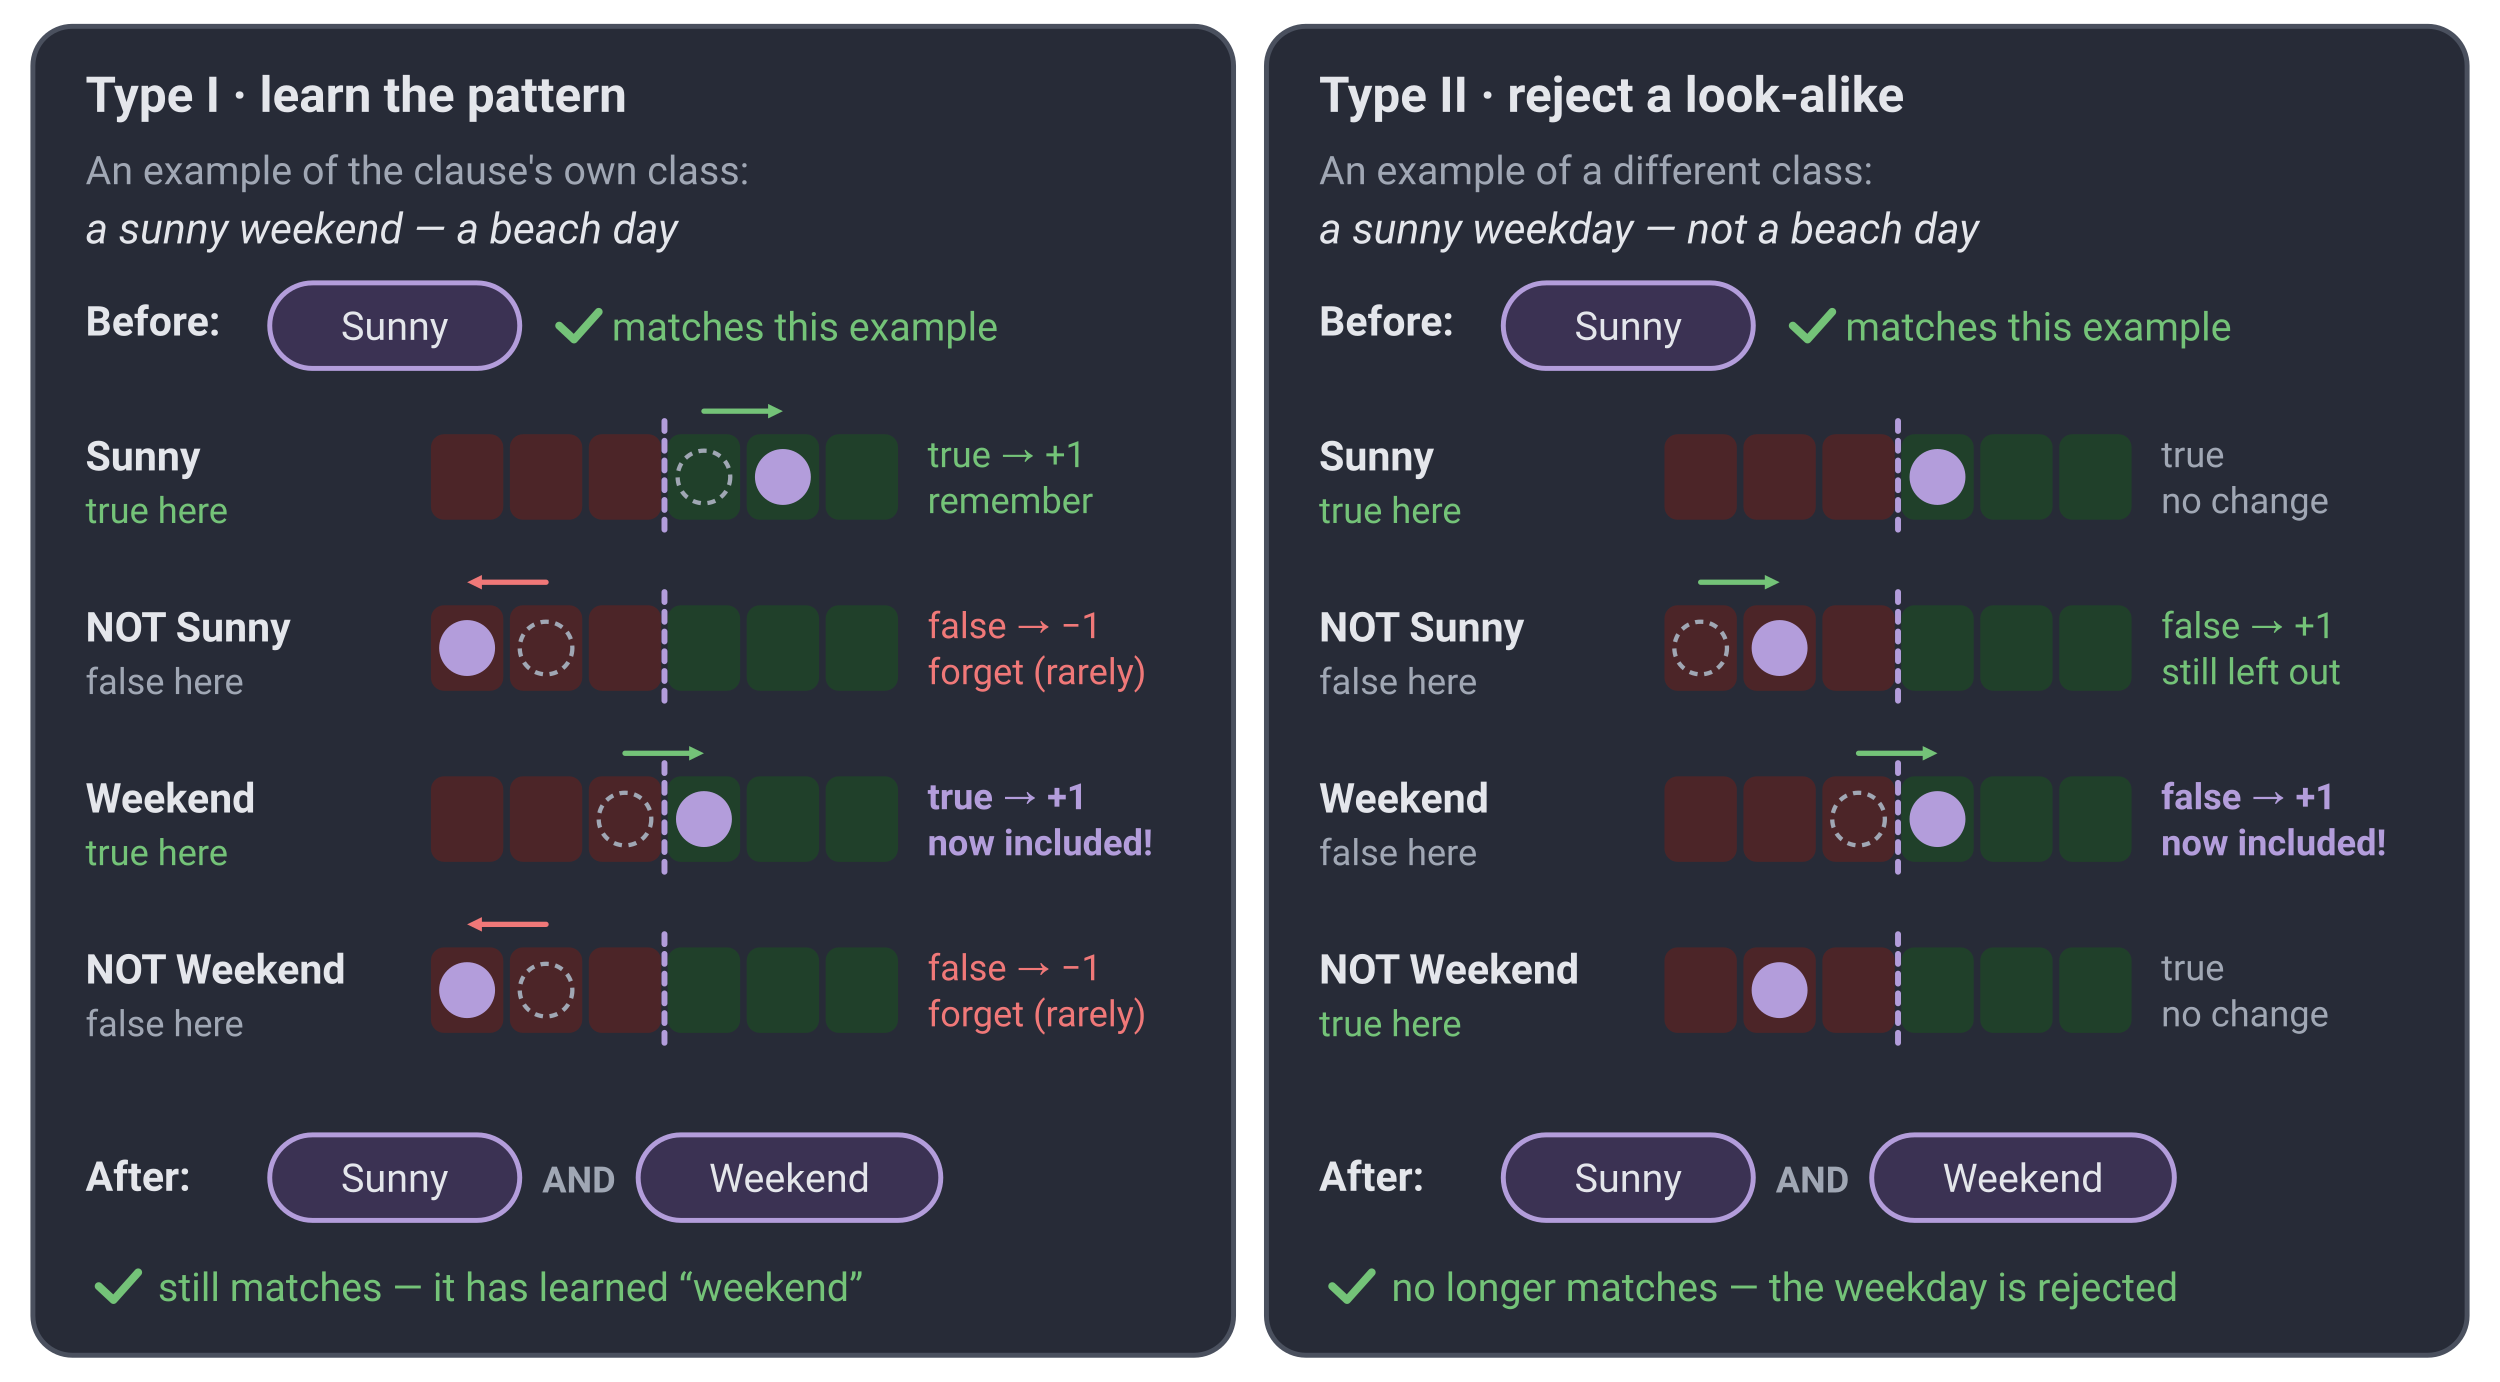
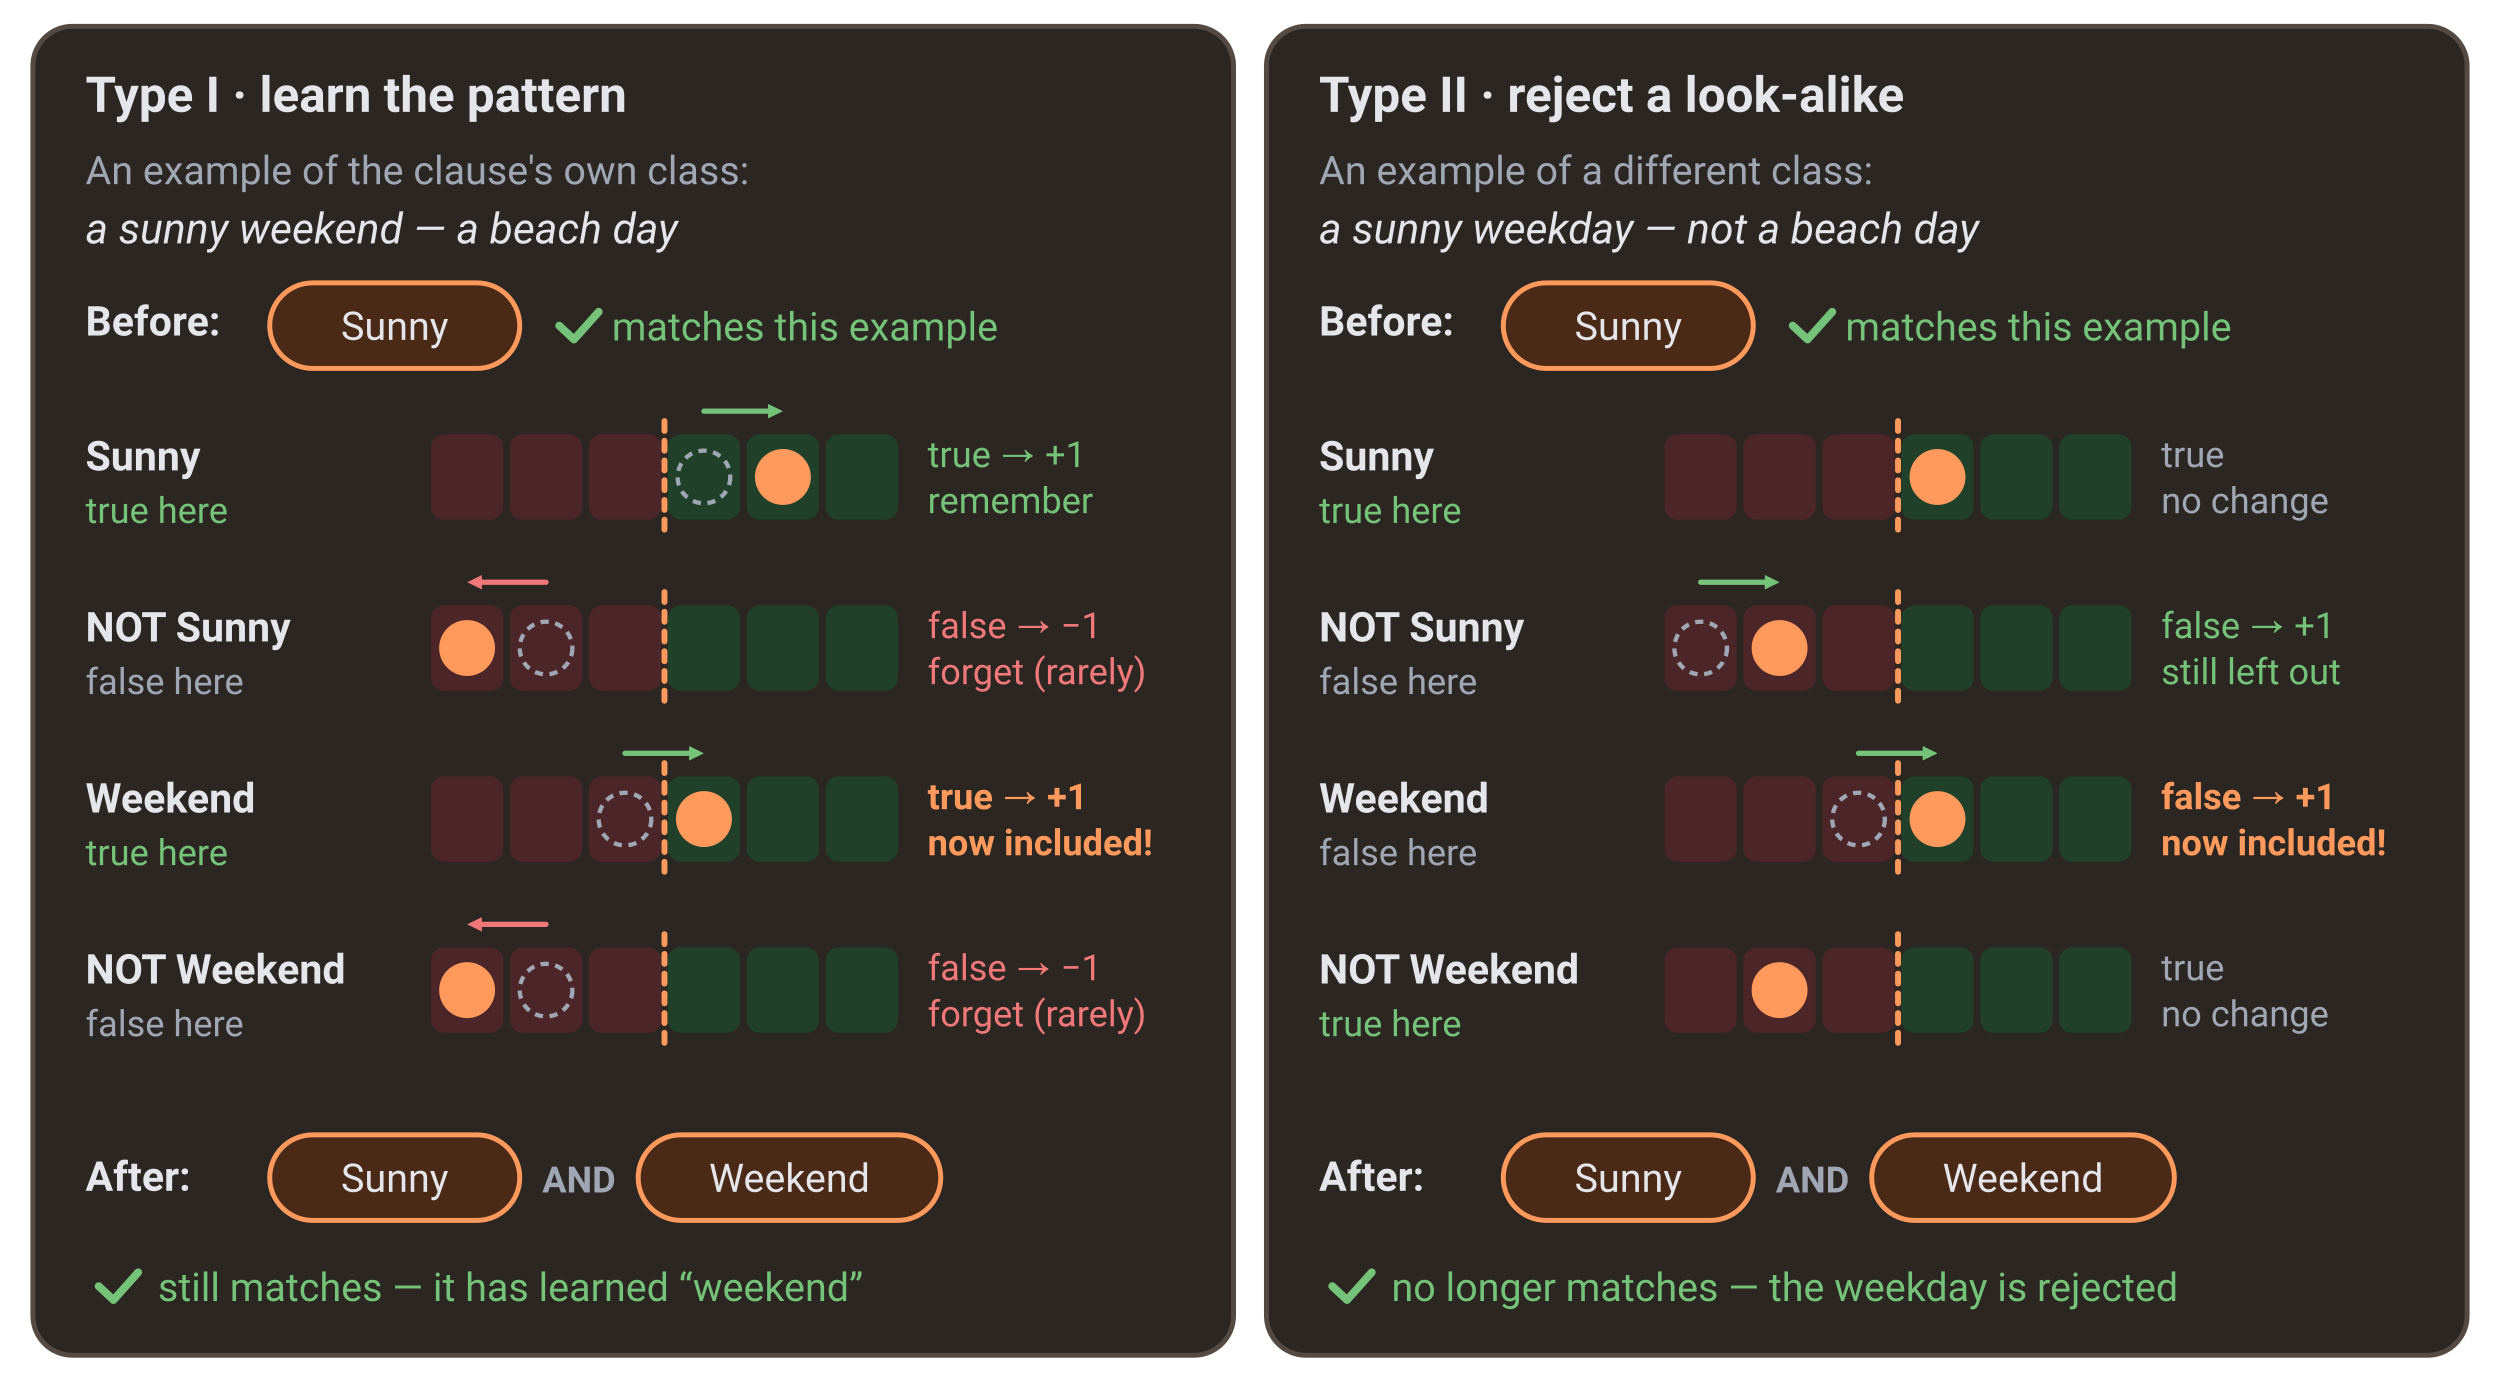
<svg xmlns="http://www.w3.org/2000/svg" viewBox="0 0 760 420" width="760" height="420" role="img" font-family="Roboto, 'Helvetica Neue', Helvetica, Arial, sans-serif">
  <style>@keyframes k1{0.000%{transform:translate(-24.0px,0.0px)} 22.000%{transform:translate(-24.0px,0.0px)} 30.000%{transform:translate(0.0px,0.0px)} 96.000%{transform:translate(0.0px,0.0px)} 100.000%{transform:translate(-24.0px,0.0px)}}
.k1{animation:k1 9s ease-in-out infinite}
@keyframes k2{0.000%{transform:translate(24.0px,0.0px)} 22.000%{transform:translate(24.0px,0.0px)} 30.000%{transform:translate(0.0px,0.0px)} 96.000%{transform:translate(0.0px,0.0px)} 100.000%{transform:translate(24.0px,0.0px)}}
.k2{animation:k2 9s ease-in-out infinite}
@keyframes k3{0.000%{transform:translate(-24.0px,0.0px)} 22.000%{transform:translate(-24.0px,0.0px)} 30.000%{transform:translate(0.0px,0.0px)} 96.000%{transform:translate(0.0px,0.0px)} 100.000%{transform:translate(-24.0px,0.0px)}}
.k3{animation:k3 9s ease-in-out infinite}
@keyframes k4{0.000%{transform:translate(24.0px,0.0px)} 22.000%{transform:translate(24.0px,0.0px)} 30.000%{transform:translate(0.0px,0.0px)} 96.000%{transform:translate(0.0px,0.0px)} 100.000%{transform:translate(24.0px,0.0px)}}
.k4{animation:k4 9s ease-in-out infinite}
@keyframes k5{0.000%{opacity:0} 41.990%{opacity:0} 42.000%{opacity:1} 95.990%{opacity:1} 96.000%{opacity:0} 100.000%{opacity:0}}
.k5{animation:k5 9s linear infinite}
@keyframes k6{0.000%{transform:translate(0.0px,0.0px)} 22.000%{transform:translate(0.0px,0.0px)} 30.000%{transform:translate(0.0px,0.0px)} 96.000%{transform:translate(0.0px,0.0px)} 100.000%{transform:translate(0.0px,0.0px)}}
.k6{animation:k6 9s ease-in-out infinite}
@keyframes k7{0.000%{transform:translate(-24.0px,0.0px)} 22.000%{transform:translate(-24.0px,0.0px)} 30.000%{transform:translate(0.0px,0.0px)} 96.000%{transform:translate(0.0px,0.0px)} 100.000%{transform:translate(-24.0px,0.0px)}}
.k7{animation:k7 9s ease-in-out infinite}
@keyframes k8{0.000%{transform:translate(-24.0px,0.0px)} 22.000%{transform:translate(-24.0px,0.0px)} 30.000%{transform:translate(0.0px,0.0px)} 96.000%{transform:translate(0.0px,0.0px)} 100.000%{transform:translate(-24.0px,0.0px)}}
.k8{animation:k8 9s ease-in-out infinite}
@keyframes k9{0.000%{transform:translate(0.0px,0.0px)} 22.000%{transform:translate(0.0px,0.0px)} 30.000%{transform:translate(0.0px,0.0px)} 96.000%{transform:translate(0.0px,0.0px)} 100.000%{transform:translate(0.0px,0.0px)}}
.k9{animation:k9 9s ease-in-out infinite}
@keyframes k10{0.000%{opacity:0} 41.990%{opacity:0} 42.000%{opacity:1} 95.990%{opacity:1} 96.000%{opacity:0} 100.000%{opacity:0}}
.k10{animation:k10 9s linear infinite}
@media (prefers-reduced-motion: reduce){.anim{animation:none!important}}</style>
-   <rect x="10" y="8" width="365" height="404" rx="12" fill="#272b37" stroke="#4a505e" stroke-width="1.5" />
+   <rect x="10" y="8" width="365" height="404" rx="12" fill="#2b2622" stroke="#544a42" stroke-width="1.5" />
  <text x="26" y="34" font-size="15" fill="#e4e6eb" text-anchor="start" font-weight="bold">Type I  ·  learn the pattern</text>
  <text x="26" y="56" font-size="12" fill="#a0a7b4" text-anchor="start" font-weight="normal">An example of the clause's own class:</text>
  <text x="26" y="74" font-size="13" fill="#e4e6eb" text-anchor="start" font-weight="normal" font-style="italic">a sunny weekend — a beach day</text>
  <text x="26" y="102" font-size="12.5" fill="#e4e6eb" text-anchor="start" font-weight="bold">Before:</text>
-   <rect x="82" y="86" width="76" height="26" rx="13" fill="#3b3253" stroke="#b39ddb" stroke-width="1.5" />
+   <rect x="82" y="86" width="76" height="26" rx="13" fill="#4a2a17" stroke="#ff9a5c" stroke-width="1.5" />
  <text x="120" y="103.32" font-size="12" fill="#e4e6eb" text-anchor="middle" font-weight="normal">Sunny</text>
  <polyline points="170.0,99.0 174.5,103.2 182.0,94.8" fill="none" stroke="#74c378" stroke-width="2.4" stroke-linecap="round" stroke-linejoin="round" />
  <text x="186" y="103.5" font-size="12" fill="#74c378" text-anchor="start" font-weight="normal">matches this example</text>
  <text x="26" y="143" font-size="12.5" fill="#e4e6eb" text-anchor="start" font-weight="bold">Sunny</text>
  <text x="26" y="159" font-size="11" fill="#74c378" text-anchor="start" font-weight="normal">true here</text>
  <rect x="131" y="132" width="22" height="26" rx="4" fill="#4c2528" stroke="none" stroke-width="1.5" />
  <rect x="155" y="132" width="22" height="26" rx="4" fill="#4c2528" stroke="none" stroke-width="1.5" />
  <rect x="179" y="132" width="22" height="26" rx="4" fill="#4c2528" stroke="none" stroke-width="1.5" />
  <rect x="203" y="132" width="22" height="26" rx="4" fill="#20402a" stroke="none" stroke-width="1.5" />
  <rect x="227" y="132" width="22" height="26" rx="4" fill="#20402a" stroke="none" stroke-width="1.5" />
  <rect x="251" y="132" width="22" height="26" rx="4" fill="#20402a" stroke="none" stroke-width="1.5" />
-   <line x1="202" y1="128" x2="202" y2="162" stroke="#b39ddb" stroke-width="1.8" stroke-linecap="round" stroke-dasharray="3 3" />
+   <line x1="202" y1="128" x2="202" y2="162" stroke="#ff9a5c" stroke-width="1.8" stroke-linecap="round" stroke-dasharray="3 3" />
  <circle cx="214.0" cy="145" r="8" fill="none" stroke="#a0a7b4" stroke-width="1.3" stroke-dasharray="2.5 2" />
  <g>
    <line x1="214" y1="125" x2="235" y2="125" stroke="#74c378" stroke-width="1.6" stroke-linecap="round" />
    <polygon points="238,125 233.5,127.2 233.5,122.8" fill="#74c378" />
  </g>
  <g transform="translate(238.0,145)">
    <g class="anim k1">
-       <circle r="8.5" fill="#b39ddb" />
+       <circle r="8.5" fill="#ff9a5c" />
    </g>
  </g>
  <text x="282" y="142" font-size="11" fill="#74c378" text-anchor="start" font-weight="normal">true → +1</text>
  <text x="282" y="156" font-size="11" fill="#74c378" text-anchor="start" font-weight="normal">remember</text>
  <text x="26" y="195" font-size="12.5" fill="#e4e6eb" text-anchor="start" font-weight="bold">NOT Sunny</text>
  <text x="26" y="211" font-size="11" fill="#a0a7b4" text-anchor="start" font-weight="normal">false here</text>
  <rect x="131" y="184" width="22" height="26" rx="4" fill="#4c2528" stroke="none" stroke-width="1.5" />
  <rect x="155" y="184" width="22" height="26" rx="4" fill="#4c2528" stroke="none" stroke-width="1.5" />
  <rect x="179" y="184" width="22" height="26" rx="4" fill="#4c2528" stroke="none" stroke-width="1.5" />
  <rect x="203" y="184" width="22" height="26" rx="4" fill="#20402a" stroke="none" stroke-width="1.5" />
  <rect x="227" y="184" width="22" height="26" rx="4" fill="#20402a" stroke="none" stroke-width="1.5" />
  <rect x="251" y="184" width="22" height="26" rx="4" fill="#20402a" stroke="none" stroke-width="1.5" />
-   <line x1="202" y1="180" x2="202" y2="214" stroke="#b39ddb" stroke-width="1.8" stroke-linecap="round" stroke-dasharray="3 3" />
+   <line x1="202" y1="180" x2="202" y2="214" stroke="#ff9a5c" stroke-width="1.8" stroke-linecap="round" stroke-dasharray="3 3" />
  <circle cx="166.0" cy="197" r="8" fill="none" stroke="#a0a7b4" stroke-width="1.3" stroke-dasharray="2.5 2" />
  <g>
    <line x1="166" y1="177" x2="145" y2="177" stroke="#f07878" stroke-width="1.6" stroke-linecap="round" />
    <polygon points="142,177 146.5,174.8 146.5,179.2" fill="#f07878" />
  </g>
  <g transform="translate(142.0,197)">
    <g class="anim k2">
-       <circle r="8.5" fill="#b39ddb" />
+       <circle r="8.5" fill="#ff9a5c" />
    </g>
  </g>
  <text x="282" y="194" font-size="11" fill="#f07878" text-anchor="start" font-weight="normal">false → −1</text>
  <text x="282" y="208" font-size="11" fill="#f07878" text-anchor="start" font-weight="normal">forget (rarely)</text>
  <text x="26" y="247" font-size="12.5" fill="#e4e6eb" text-anchor="start" font-weight="bold">Weekend</text>
  <text x="26" y="263" font-size="11" fill="#74c378" text-anchor="start" font-weight="normal">true here</text>
  <rect x="131" y="236" width="22" height="26" rx="4" fill="#4c2528" stroke="none" stroke-width="1.5" />
  <rect x="155" y="236" width="22" height="26" rx="4" fill="#4c2528" stroke="none" stroke-width="1.5" />
  <rect x="179" y="236" width="22" height="26" rx="4" fill="#4c2528" stroke="none" stroke-width="1.5" />
  <rect x="203" y="236" width="22" height="26" rx="4" fill="#20402a" stroke="none" stroke-width="1.5" />
  <rect x="227" y="236" width="22" height="26" rx="4" fill="#20402a" stroke="none" stroke-width="1.5" />
  <rect x="251" y="236" width="22" height="26" rx="4" fill="#20402a" stroke="none" stroke-width="1.5" />
-   <line x1="202" y1="232" x2="202" y2="266" stroke="#b39ddb" stroke-width="1.8" stroke-linecap="round" stroke-dasharray="3 3" />
+   <line x1="202" y1="232" x2="202" y2="266" stroke="#ff9a5c" stroke-width="1.8" stroke-linecap="round" stroke-dasharray="3 3" />
  <circle cx="190.0" cy="249" r="8" fill="none" stroke="#a0a7b4" stroke-width="1.3" stroke-dasharray="2.5 2" />
  <g>
    <line x1="190" y1="229" x2="211" y2="229" stroke="#74c378" stroke-width="1.6" stroke-linecap="round" />
    <polygon points="214,229 209.5,231.2 209.5,226.8" fill="#74c378" />
  </g>
  <g transform="translate(214.0,249)">
    <g class="anim k3">
-       <circle r="8.5" fill="#b39ddb" />
-     </g>
-   </g>
-   <text x="282" y="246" font-size="11" fill="#b39ddb" text-anchor="start" font-weight="bold">true → +1</text>
-   <text x="282" y="260" font-size="11" fill="#b39ddb" text-anchor="start" font-weight="bold">now included!</text>
+       <circle r="8.5" fill="#ff9a5c" />
+     </g>
+   </g>
+   <text x="282" y="246" font-size="11" fill="#ff9a5c" text-anchor="start" font-weight="bold">true → +1</text>
+   <text x="282" y="260" font-size="11" fill="#ff9a5c" text-anchor="start" font-weight="bold">now included!</text>
  <text x="26" y="299" font-size="12.5" fill="#e4e6eb" text-anchor="start" font-weight="bold">NOT Weekend</text>
  <text x="26" y="315" font-size="11" fill="#a0a7b4" text-anchor="start" font-weight="normal">false here</text>
  <rect x="131" y="288" width="22" height="26" rx="4" fill="#4c2528" stroke="none" stroke-width="1.5" />
  <rect x="155" y="288" width="22" height="26" rx="4" fill="#4c2528" stroke="none" stroke-width="1.5" />
  <rect x="179" y="288" width="22" height="26" rx="4" fill="#4c2528" stroke="none" stroke-width="1.5" />
  <rect x="203" y="288" width="22" height="26" rx="4" fill="#20402a" stroke="none" stroke-width="1.5" />
  <rect x="227" y="288" width="22" height="26" rx="4" fill="#20402a" stroke="none" stroke-width="1.5" />
  <rect x="251" y="288" width="22" height="26" rx="4" fill="#20402a" stroke="none" stroke-width="1.5" />
-   <line x1="202" y1="284" x2="202" y2="318" stroke="#b39ddb" stroke-width="1.8" stroke-linecap="round" stroke-dasharray="3 3" />
+   <line x1="202" y1="284" x2="202" y2="318" stroke="#ff9a5c" stroke-width="1.8" stroke-linecap="round" stroke-dasharray="3 3" />
  <circle cx="166.0" cy="301" r="8" fill="none" stroke="#a0a7b4" stroke-width="1.3" stroke-dasharray="2.5 2" />
  <g>
    <line x1="166" y1="281" x2="145" y2="281" stroke="#f07878" stroke-width="1.6" stroke-linecap="round" />
    <polygon points="142,281 146.5,278.8 146.5,283.2" fill="#f07878" />
  </g>
  <g transform="translate(142.0,301)">
    <g class="anim k4">
-       <circle r="8.5" fill="#b39ddb" />
+       <circle r="8.5" fill="#ff9a5c" />
    </g>
  </g>
  <text x="282" y="298" font-size="11" fill="#f07878" text-anchor="start" font-weight="normal">false → −1</text>
  <text x="282" y="312" font-size="11" fill="#f07878" text-anchor="start" font-weight="normal">forget (rarely)</text>
  <g class="anim k5">
    <text x="26" y="362" font-size="12.5" fill="#e4e6eb" text-anchor="start" font-weight="bold">After:</text>
-     <rect x="82" y="345" width="76" height="26" rx="13" fill="#3b3253" stroke="#b39ddb" stroke-width="1.5" />
+     <rect x="82" y="345" width="76" height="26" rx="13" fill="#4a2a17" stroke="#ff9a5c" stroke-width="1.5" />
    <text x="120" y="362.32" font-size="12" fill="#e4e6eb" text-anchor="middle" font-weight="normal">Sunny</text>
    <text x="176" y="362.5" font-size="11" fill="#a0a7b4" text-anchor="middle" font-weight="bold">AND</text>
-     <rect x="194" y="345" width="92" height="26" rx="13" fill="#3b3253" stroke="#b39ddb" stroke-width="1.5" />
+     <rect x="194" y="345" width="92" height="26" rx="13" fill="#4a2a17" stroke="#ff9a5c" stroke-width="1.5" />
    <text x="240" y="362.32" font-size="12" fill="#e4e6eb" text-anchor="middle" font-weight="normal">Weekend</text>
    <polyline points="30.0,391.0 34.5,395.2 42.0,386.8" fill="none" stroke="#74c378" stroke-width="2.4" stroke-linecap="round" stroke-linejoin="round" />
    <text x="48" y="395.5" font-size="12" fill="#74c378" text-anchor="start" font-weight="normal">still matches — it has learned “weekend”</text>
  </g>
-   <rect x="385" y="8" width="365" height="404" rx="12" fill="#272b37" stroke="#4a505e" stroke-width="1.5" />
+   <rect x="385" y="8" width="365" height="404" rx="12" fill="#2b2622" stroke="#544a42" stroke-width="1.5" />
  <text x="401" y="34" font-size="15" fill="#e4e6eb" text-anchor="start" font-weight="bold">Type II  ·  reject a look-alike</text>
  <text x="401" y="56" font-size="12" fill="#a0a7b4" text-anchor="start" font-weight="normal">An example of a different class:</text>
  <text x="401" y="74" font-size="13" fill="#e4e6eb" text-anchor="start" font-weight="normal" font-style="italic">a sunny weekday — not a beach day</text>
  <text x="401" y="102" font-size="12.5" fill="#e4e6eb" text-anchor="start" font-weight="bold">Before:</text>
-   <rect x="457" y="86" width="76" height="26" rx="13" fill="#3b3253" stroke="#b39ddb" stroke-width="1.5" />
+   <rect x="457" y="86" width="76" height="26" rx="13" fill="#4a2a17" stroke="#ff9a5c" stroke-width="1.5" />
  <text x="495" y="103.32" font-size="12" fill="#e4e6eb" text-anchor="middle" font-weight="normal">Sunny</text>
  <polyline points="545.0,99.0 549.5,103.2 557.0,94.8" fill="none" stroke="#74c378" stroke-width="2.4" stroke-linecap="round" stroke-linejoin="round" />
  <text x="561" y="103.5" font-size="12" fill="#74c378" text-anchor="start" font-weight="normal">matches this example</text>
  <text x="401" y="143" font-size="12.5" fill="#e4e6eb" text-anchor="start" font-weight="bold">Sunny</text>
  <text x="401" y="159" font-size="11" fill="#74c378" text-anchor="start" font-weight="normal">true here</text>
  <rect x="506" y="132" width="22" height="26" rx="4" fill="#4c2528" stroke="none" stroke-width="1.5" />
  <rect x="530" y="132" width="22" height="26" rx="4" fill="#4c2528" stroke="none" stroke-width="1.5" />
  <rect x="554" y="132" width="22" height="26" rx="4" fill="#4c2528" stroke="none" stroke-width="1.5" />
  <rect x="578" y="132" width="22" height="26" rx="4" fill="#20402a" stroke="none" stroke-width="1.5" />
  <rect x="602" y="132" width="22" height="26" rx="4" fill="#20402a" stroke="none" stroke-width="1.5" />
  <rect x="626" y="132" width="22" height="26" rx="4" fill="#20402a" stroke="none" stroke-width="1.5" />
-   <line x1="577" y1="128" x2="577" y2="162" stroke="#b39ddb" stroke-width="1.8" stroke-linecap="round" stroke-dasharray="3 3" />
+   <line x1="577" y1="128" x2="577" y2="162" stroke="#ff9a5c" stroke-width="1.8" stroke-linecap="round" stroke-dasharray="3 3" />
  <g transform="translate(589.0,145)">
    <g class="anim k6">
-       <circle r="8.5" fill="#b39ddb" />
+       <circle r="8.5" fill="#ff9a5c" />
    </g>
  </g>
  <text x="657" y="142" font-size="11" fill="#a0a7b4" text-anchor="start" font-weight="normal">true</text>
  <text x="657" y="156" font-size="11" fill="#a0a7b4" text-anchor="start" font-weight="normal">no change</text>
  <text x="401" y="195" font-size="12.5" fill="#e4e6eb" text-anchor="start" font-weight="bold">NOT Sunny</text>
  <text x="401" y="211" font-size="11" fill="#a0a7b4" text-anchor="start" font-weight="normal">false here</text>
  <rect x="506" y="184" width="22" height="26" rx="4" fill="#4c2528" stroke="none" stroke-width="1.5" />
  <rect x="530" y="184" width="22" height="26" rx="4" fill="#4c2528" stroke="none" stroke-width="1.5" />
  <rect x="554" y="184" width="22" height="26" rx="4" fill="#4c2528" stroke="none" stroke-width="1.5" />
  <rect x="578" y="184" width="22" height="26" rx="4" fill="#20402a" stroke="none" stroke-width="1.5" />
  <rect x="602" y="184" width="22" height="26" rx="4" fill="#20402a" stroke="none" stroke-width="1.5" />
  <rect x="626" y="184" width="22" height="26" rx="4" fill="#20402a" stroke="none" stroke-width="1.5" />
-   <line x1="577" y1="180" x2="577" y2="214" stroke="#b39ddb" stroke-width="1.8" stroke-linecap="round" stroke-dasharray="3 3" />
+   <line x1="577" y1="180" x2="577" y2="214" stroke="#ff9a5c" stroke-width="1.8" stroke-linecap="round" stroke-dasharray="3 3" />
  <circle cx="517.0" cy="197" r="8" fill="none" stroke="#a0a7b4" stroke-width="1.3" stroke-dasharray="2.5 2" />
  <g>
    <line x1="517" y1="177" x2="538" y2="177" stroke="#74c378" stroke-width="1.6" stroke-linecap="round" />
    <polygon points="541,177 536.5,179.2 536.5,174.8" fill="#74c378" />
  </g>
  <g transform="translate(541.0,197)">
    <g class="anim k7">
-       <circle r="8.5" fill="#b39ddb" />
+       <circle r="8.5" fill="#ff9a5c" />
    </g>
  </g>
  <text x="657" y="194" font-size="11" fill="#74c378" text-anchor="start" font-weight="normal">false → +1</text>
  <text x="657" y="208" font-size="11" fill="#74c378" text-anchor="start" font-weight="normal">still left out</text>
  <text x="401" y="247" font-size="12.5" fill="#e4e6eb" text-anchor="start" font-weight="bold">Weekend</text>
  <text x="401" y="263" font-size="11" fill="#a0a7b4" text-anchor="start" font-weight="normal">false here</text>
  <rect x="506" y="236" width="22" height="26" rx="4" fill="#4c2528" stroke="none" stroke-width="1.5" />
  <rect x="530" y="236" width="22" height="26" rx="4" fill="#4c2528" stroke="none" stroke-width="1.5" />
  <rect x="554" y="236" width="22" height="26" rx="4" fill="#4c2528" stroke="none" stroke-width="1.5" />
  <rect x="578" y="236" width="22" height="26" rx="4" fill="#20402a" stroke="none" stroke-width="1.5" />
  <rect x="602" y="236" width="22" height="26" rx="4" fill="#20402a" stroke="none" stroke-width="1.5" />
  <rect x="626" y="236" width="22" height="26" rx="4" fill="#20402a" stroke="none" stroke-width="1.5" />
-   <line x1="577" y1="232" x2="577" y2="266" stroke="#b39ddb" stroke-width="1.8" stroke-linecap="round" stroke-dasharray="3 3" />
+   <line x1="577" y1="232" x2="577" y2="266" stroke="#ff9a5c" stroke-width="1.8" stroke-linecap="round" stroke-dasharray="3 3" />
  <circle cx="565.0" cy="249" r="8" fill="none" stroke="#a0a7b4" stroke-width="1.3" stroke-dasharray="2.5 2" />
  <g>
    <line x1="565" y1="229" x2="586" y2="229" stroke="#74c378" stroke-width="1.6" stroke-linecap="round" />
    <polygon points="589,229 584.5,231.2 584.5,226.8" fill="#74c378" />
  </g>
  <g transform="translate(589.0,249)">
    <g class="anim k8">
-       <circle r="8.5" fill="#b39ddb" />
-     </g>
-   </g>
-   <text x="657" y="246" font-size="11" fill="#b39ddb" text-anchor="start" font-weight="bold">false → +1</text>
-   <text x="657" y="260" font-size="11" fill="#b39ddb" text-anchor="start" font-weight="bold">now included!</text>
+       <circle r="8.5" fill="#ff9a5c" />
+     </g>
+   </g>
+   <text x="657" y="246" font-size="11" fill="#ff9a5c" text-anchor="start" font-weight="bold">false → +1</text>
+   <text x="657" y="260" font-size="11" fill="#ff9a5c" text-anchor="start" font-weight="bold">now included!</text>
  <text x="401" y="299" font-size="12.5" fill="#e4e6eb" text-anchor="start" font-weight="bold">NOT Weekend</text>
  <text x="401" y="315" font-size="11" fill="#74c378" text-anchor="start" font-weight="normal">true here</text>
  <rect x="506" y="288" width="22" height="26" rx="4" fill="#4c2528" stroke="none" stroke-width="1.5" />
  <rect x="530" y="288" width="22" height="26" rx="4" fill="#4c2528" stroke="none" stroke-width="1.5" />
  <rect x="554" y="288" width="22" height="26" rx="4" fill="#4c2528" stroke="none" stroke-width="1.5" />
  <rect x="578" y="288" width="22" height="26" rx="4" fill="#20402a" stroke="none" stroke-width="1.5" />
  <rect x="602" y="288" width="22" height="26" rx="4" fill="#20402a" stroke="none" stroke-width="1.5" />
  <rect x="626" y="288" width="22" height="26" rx="4" fill="#20402a" stroke="none" stroke-width="1.5" />
-   <line x1="577" y1="284" x2="577" y2="318" stroke="#b39ddb" stroke-width="1.8" stroke-linecap="round" stroke-dasharray="3 3" />
+   <line x1="577" y1="284" x2="577" y2="318" stroke="#ff9a5c" stroke-width="1.8" stroke-linecap="round" stroke-dasharray="3 3" />
  <g transform="translate(541.0,301)">
    <g class="anim k9">
-       <circle r="8.5" fill="#b39ddb" />
+       <circle r="8.5" fill="#ff9a5c" />
    </g>
  </g>
  <text x="657" y="298" font-size="11" fill="#a0a7b4" text-anchor="start" font-weight="normal">true</text>
  <text x="657" y="312" font-size="11" fill="#a0a7b4" text-anchor="start" font-weight="normal">no change</text>
  <g class="anim k10">
    <text x="401" y="362" font-size="12.5" fill="#e4e6eb" text-anchor="start" font-weight="bold">After:</text>
-     <rect x="457" y="345" width="76" height="26" rx="13" fill="#3b3253" stroke="#b39ddb" stroke-width="1.5" />
+     <rect x="457" y="345" width="76" height="26" rx="13" fill="#4a2a17" stroke="#ff9a5c" stroke-width="1.5" />
    <text x="495" y="362.32" font-size="12" fill="#e4e6eb" text-anchor="middle" font-weight="normal">Sunny</text>
    <text x="551" y="362.5" font-size="11" fill="#a0a7b4" text-anchor="middle" font-weight="bold">AND</text>
-     <rect x="569" y="345" width="92" height="26" rx="13" fill="#3b3253" stroke="#b39ddb" stroke-width="1.5" />
+     <rect x="569" y="345" width="92" height="26" rx="13" fill="#4a2a17" stroke="#ff9a5c" stroke-width="1.5" />
    <text x="615" y="362.32" font-size="12" fill="#e4e6eb" text-anchor="middle" font-weight="normal">Weekend</text>
    <polyline points="405.0,391.0 409.5,395.2 417.0,386.8" fill="none" stroke="#74c378" stroke-width="2.4" stroke-linecap="round" stroke-linejoin="round" />
    <text x="423" y="395.5" font-size="12" fill="#74c378" text-anchor="start" font-weight="normal">no longer matches — the weekday is rejected</text>
  </g>
</svg>
